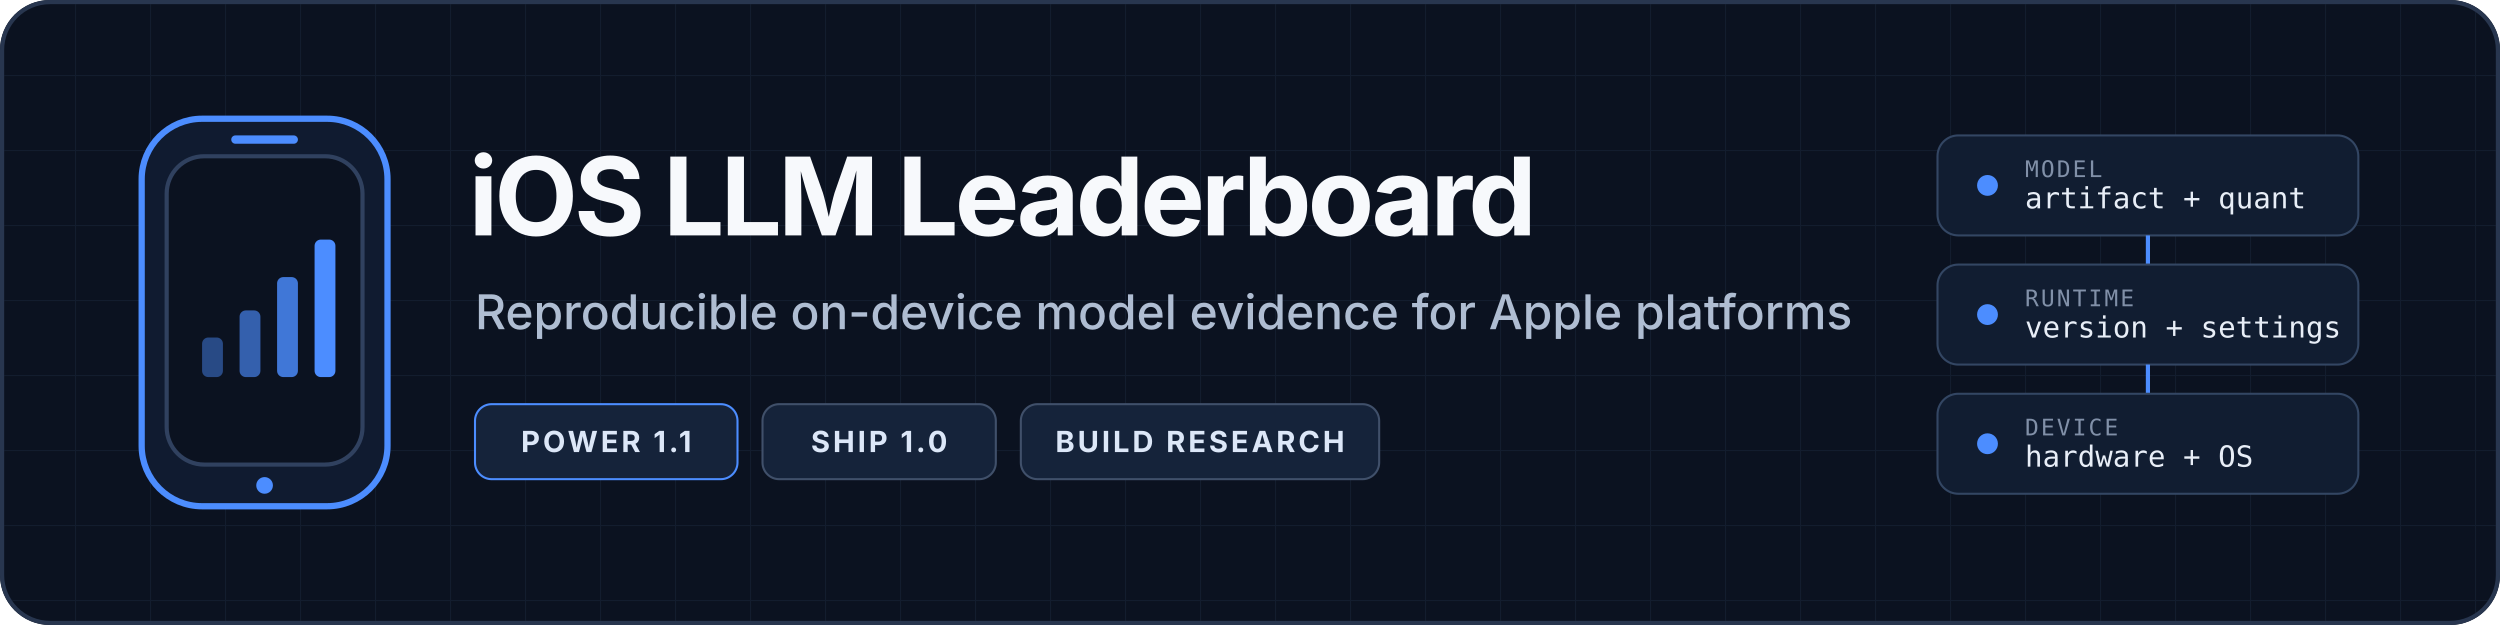
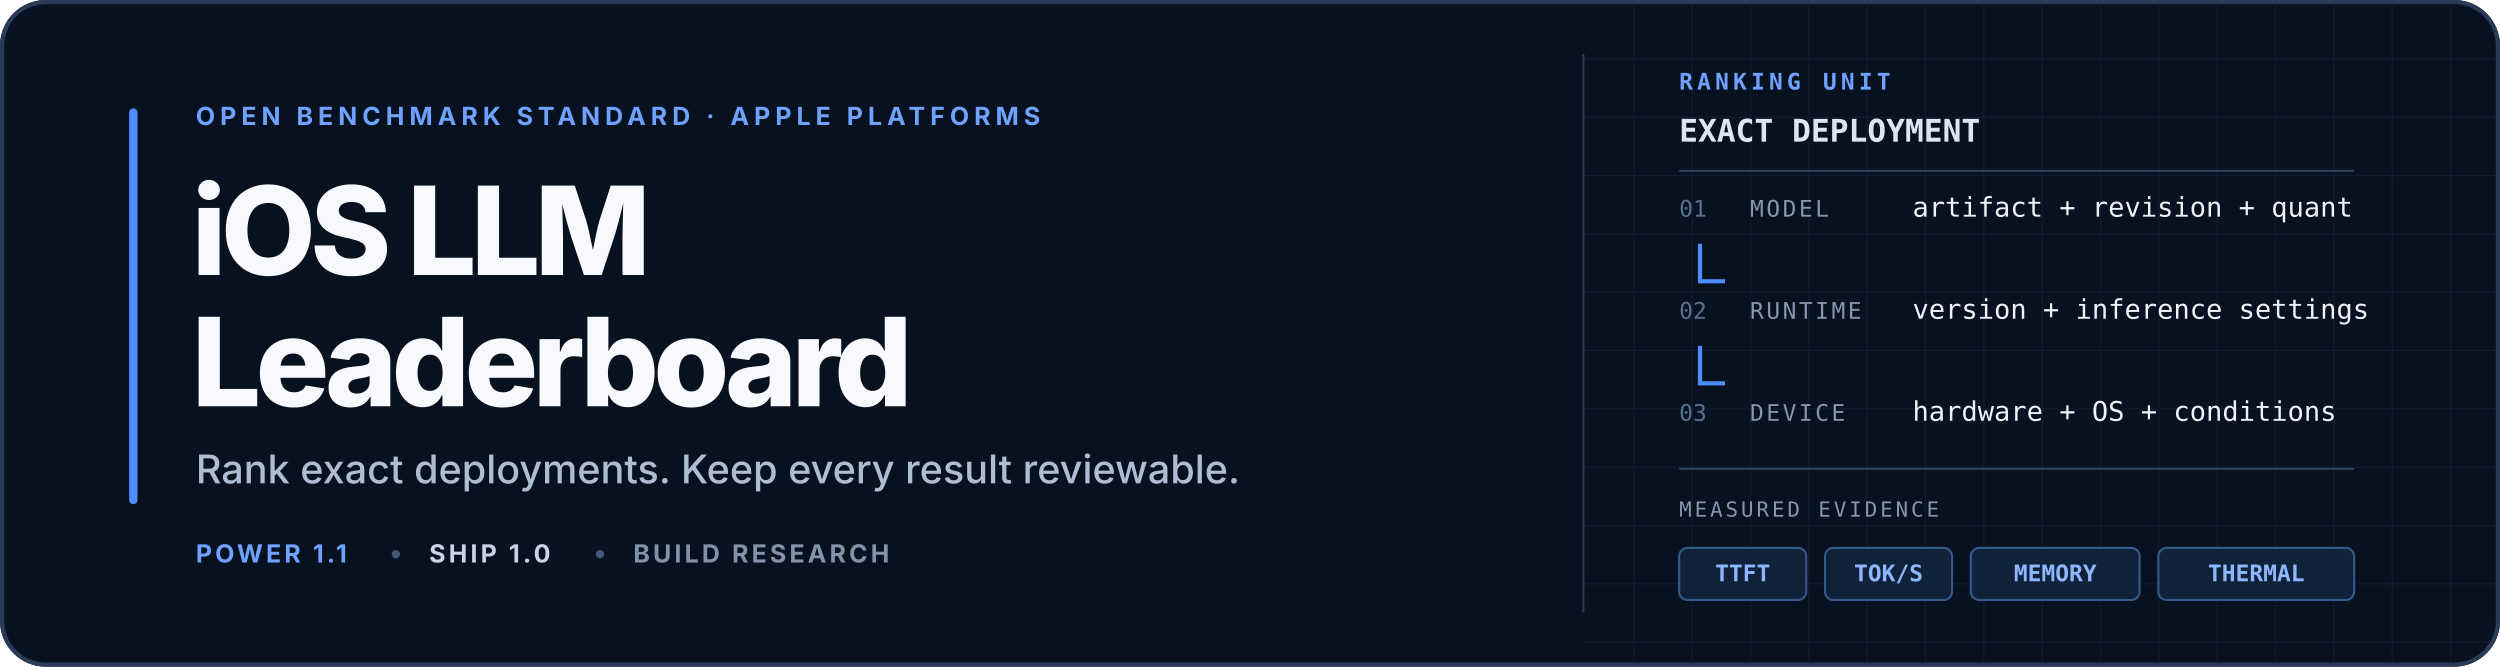
- <svg xmlns="http://www.w3.org/2000/svg" width="1200" height="300" viewBox="0 0 1200 300" role="img" aria-labelledby="title description">
+ <svg xmlns="http://www.w3.org/2000/svg" width="1200" height="320" viewBox="0 0 1200 320" role="img" aria-labelledby="title description">
  <defs>
-     <pattern id="grid" width="36" height="36" patternUnits="userSpaceOnUse">
-       <path d="M36 0H0V36" fill="none" stroke="#24324a" stroke-width="1" />
+     <pattern id="grid" width="28" height="28" patternUnits="userSpaceOnUse">
+       <path d="M28 0H0V28" fill="none" stroke="#172944" stroke-width="1" />
    </pattern>
  </defs>
-   <rect width="1200" height="300" rx="24" fill="#0b1220" />
-   <rect x="1" y="1" width="1198" height="298" rx="23" fill="none" stroke="#28364f" stroke-width="2" />
-   <rect x="2" y="2" width="1196" height="296" rx="22" fill="url(#grid)" opacity="0.34" />
-   <g transform="translate(68 57)">
-     <rect x="0" y="0" width="118" height="186" rx="29" fill="#101b30" stroke="#4c8dff" stroke-width="3" />
-     <rect x="12" y="18" width="94" height="148" rx="18" fill="#0b1220" stroke="#30415f" stroke-width="2" />
-     <rect x="43" y="8" width="32" height="4" rx="2" fill="#4c8dff" />
-     <circle cx="59" cy="176" r="4" fill="#4c8dff" />
-     <g transform="translate(29 58)" fill="#4c8dff">
-       <rect x="0" y="47" width="10" height="19" rx="3" opacity="0.45" />
-       <rect x="18" y="34" width="10" height="32" rx="3" opacity="0.63" />
-       <rect x="36" y="18" width="10" height="48" rx="3" opacity="0.82" />
-       <rect x="54" y="0" width="10" height="66" rx="3" />
+   <rect width="1200" height="320" rx="22" fill="#07111f" />
+   <rect x="1" y="1" width="1198" height="318" rx="21" fill="none" stroke="#293b57" stroke-width="2" />
+   <path d="M760 1H1178Q1199 1 1199 22V298Q1199 319 1178 319H760Z" fill="url(#grid)" opacity=".5" />
+   <path d="M760 26V294" stroke="#293b57" />
+   <g font-family="-apple-system, BlinkMacSystemFont, 'Segoe UI', sans-serif">
+     <rect x="62" y="52" width="4" height="190" rx="2" fill="#4c8dff" />
+     <text x="94" y="60" fill="#6fa2ff" font-size="12" font-weight="700" letter-spacing="2.4">OPEN BENCHMARK STANDARD · APPLE PLATFORMS</text>
+     <text x="92" y="132" fill="#f7f9fc" font-size="59" font-weight="760" letter-spacing="-2.7">iOS LLM</text>
+     <text x="92" y="195" fill="#f7f9fc" font-size="59" font-weight="760" letter-spacing="-2.7">Leaderboard</text>
+     <text x="94" y="232" fill="#aebdd1" font-size="19" font-weight="450">Rank exact deployments. Keep every result reviewable.</text>
+     <g transform="translate(94 270)" font-size="12" font-weight="700" letter-spacing="1.5">
+       <text x="0" y="0" fill="#6fa2ff">POWER 1.1</text>
+       <circle cx="96" cy="-4" r="2" fill="#435673" />
+       <text x="112" y="0" fill="#c8d4e5">SHIP 1.0</text>
+       <circle cx="194" cy="-4" r="2" fill="#435673" />
+       <text x="210" y="0" fill="#8192aa">BUILD RESEARCH</text>
    </g>
  </g>
-   <text x="225" y="113" fill="#f7f9fc" font-family="-apple-system, BlinkMacSystemFont, 'Segoe UI', sans-serif" font-size="52" font-weight="720" letter-spacing="-1.8">iOS LLM Leaderboard</text>
-   <text x="228" y="158" fill="#afbdd2" font-family="-apple-system, BlinkMacSystemFont, 'Segoe UI', sans-serif" font-size="23" font-weight="450">Reproducible on-device model evidence for Apple platforms</text>
-   <g transform="translate(228 194)" font-family="-apple-system, BlinkMacSystemFont, 'Segoe UI', sans-serif" font-size="14" font-weight="650" letter-spacing="1.4">
-     <rect width="126" height="36" rx="8" fill="#15233a" stroke="#4c8dff" />
-     <text x="63" y="23" text-anchor="middle" fill="#dce7f8">POWER 1.1</text>
-     <rect x="138" width="112" height="36" rx="8" fill="#15233a" stroke="#40506a" />
-     <text x="194" y="23" text-anchor="middle" fill="#dce7f8">SHIP 1.0</text>
-     <rect x="262" width="172" height="36" rx="8" fill="#15233a" stroke="#40506a" />
-     <text x="348" y="23" text-anchor="middle" fill="#dce7f8">BUILD RESEARCH</text>
-   </g>
-   <g transform="translate(930 65)" font-family="ui-monospace, SFMono-Regular, Menlo, monospace">
-     <rect x="0" y="0" width="202" height="48" rx="10" fill="#111d31" stroke="#334663" />
-     <circle cx="24" cy="24" r="5" fill="#4c8dff" />
-     <text x="42" y="20" fill="#8190a8" font-size="11" letter-spacing="1">MODEL</text>
-     <text x="42" y="35" fill="#e8eef7" font-size="14">artifact + quant</text>
-     <path d="M101 48V62" stroke="#4c8dff" stroke-width="2" />
-     <rect x="0" y="62" width="202" height="48" rx="10" fill="#111d31" stroke="#334663" />
-     <circle cx="24" cy="86" r="5" fill="#4c8dff" />
-     <text x="42" y="82" fill="#8190a8" font-size="11" letter-spacing="1">RUNTIME</text>
-     <text x="42" y="97" fill="#e8eef7" font-size="14">version + settings</text>
-     <path d="M101 110V124" stroke="#4c8dff" stroke-width="2" />
-     <rect x="0" y="124" width="202" height="48" rx="10" fill="#111d31" stroke="#334663" />
-     <circle cx="24" cy="148" r="5" fill="#4c8dff" />
-     <text x="42" y="144" fill="#8190a8" font-size="11" letter-spacing="1">DEVICE</text>
-     <text x="42" y="159" fill="#e8eef7" font-size="14">hardware + OS</text>
+   <g transform="translate(806 43)" font-family="ui-monospace, SFMono-Regular, Menlo, monospace">
+     <text x="0" y="0" fill="#6fa2ff" font-size="11" font-weight="700" letter-spacing="2">RANKING UNIT</text>
+     <text x="0" y="25" fill="#dbe5f3" font-size="15" font-weight="650">EXACT DEPLOYMENT</text>
+     <path d="M0 39H324" stroke="#30425e" />
+     <g transform="translate(0 61)">
+       <text x="0" y="0" fill="#58708f" font-size="11">01</text>
+       <text x="34" y="0" fill="#8596ad" font-size="11" letter-spacing="1.2">MODEL</text>
+       <text x="112" y="0" fill="#eef3fa" font-size="13">artifact + revision + quant</text>
+       <path d="M10 13V31H22" fill="none" stroke="#4c8dff" stroke-width="2" />
+       <text x="0" y="49" fill="#58708f" font-size="11">02</text>
+       <text x="34" y="49" fill="#8596ad" font-size="11" letter-spacing="1.2">RUNTIME</text>
+       <text x="112" y="49" fill="#eef3fa" font-size="13">version + inference settings</text>
+       <path d="M10 62V80H22" fill="none" stroke="#4c8dff" stroke-width="2" />
+       <text x="0" y="98" fill="#58708f" font-size="11">03</text>
+       <text x="34" y="98" fill="#8596ad" font-size="11" letter-spacing="1.2">DEVICE</text>
+       <text x="112" y="98" fill="#eef3fa" font-size="13">hardware + OS + conditions</text>
+     </g>
+     <path d="M0 182H324" stroke="#30425e" />
+     <text x="0" y="205" fill="#8596ad" font-size="10" letter-spacing="1.4">MEASURED EVIDENCE</text>
+     <g transform="translate(0 220)" font-size="11" font-weight="700">
+       <rect width="61" height="25" rx="4" fill="#10223a" stroke="#355a8e" />
+       <text x="30.5" y="16" text-anchor="middle" fill="#8eb7ff">TTFT</text>
+       <rect x="70" width="61" height="25" rx="4" fill="#10223a" stroke="#355a8e" />
+       <text x="100.5" y="16" text-anchor="middle" fill="#8eb7ff">TOK/S</text>
+       <rect x="140" width="81" height="25" rx="4" fill="#10223a" stroke="#355a8e" />
+       <text x="180.5" y="16" text-anchor="middle" fill="#8eb7ff">MEMORY</text>
+       <rect x="230" width="94" height="25" rx="4" fill="#10223a" stroke="#355a8e" />
+       <text x="277" y="16" text-anchor="middle" fill="#8eb7ff">THERMAL</text>
+     </g>
  </g>
</svg>
